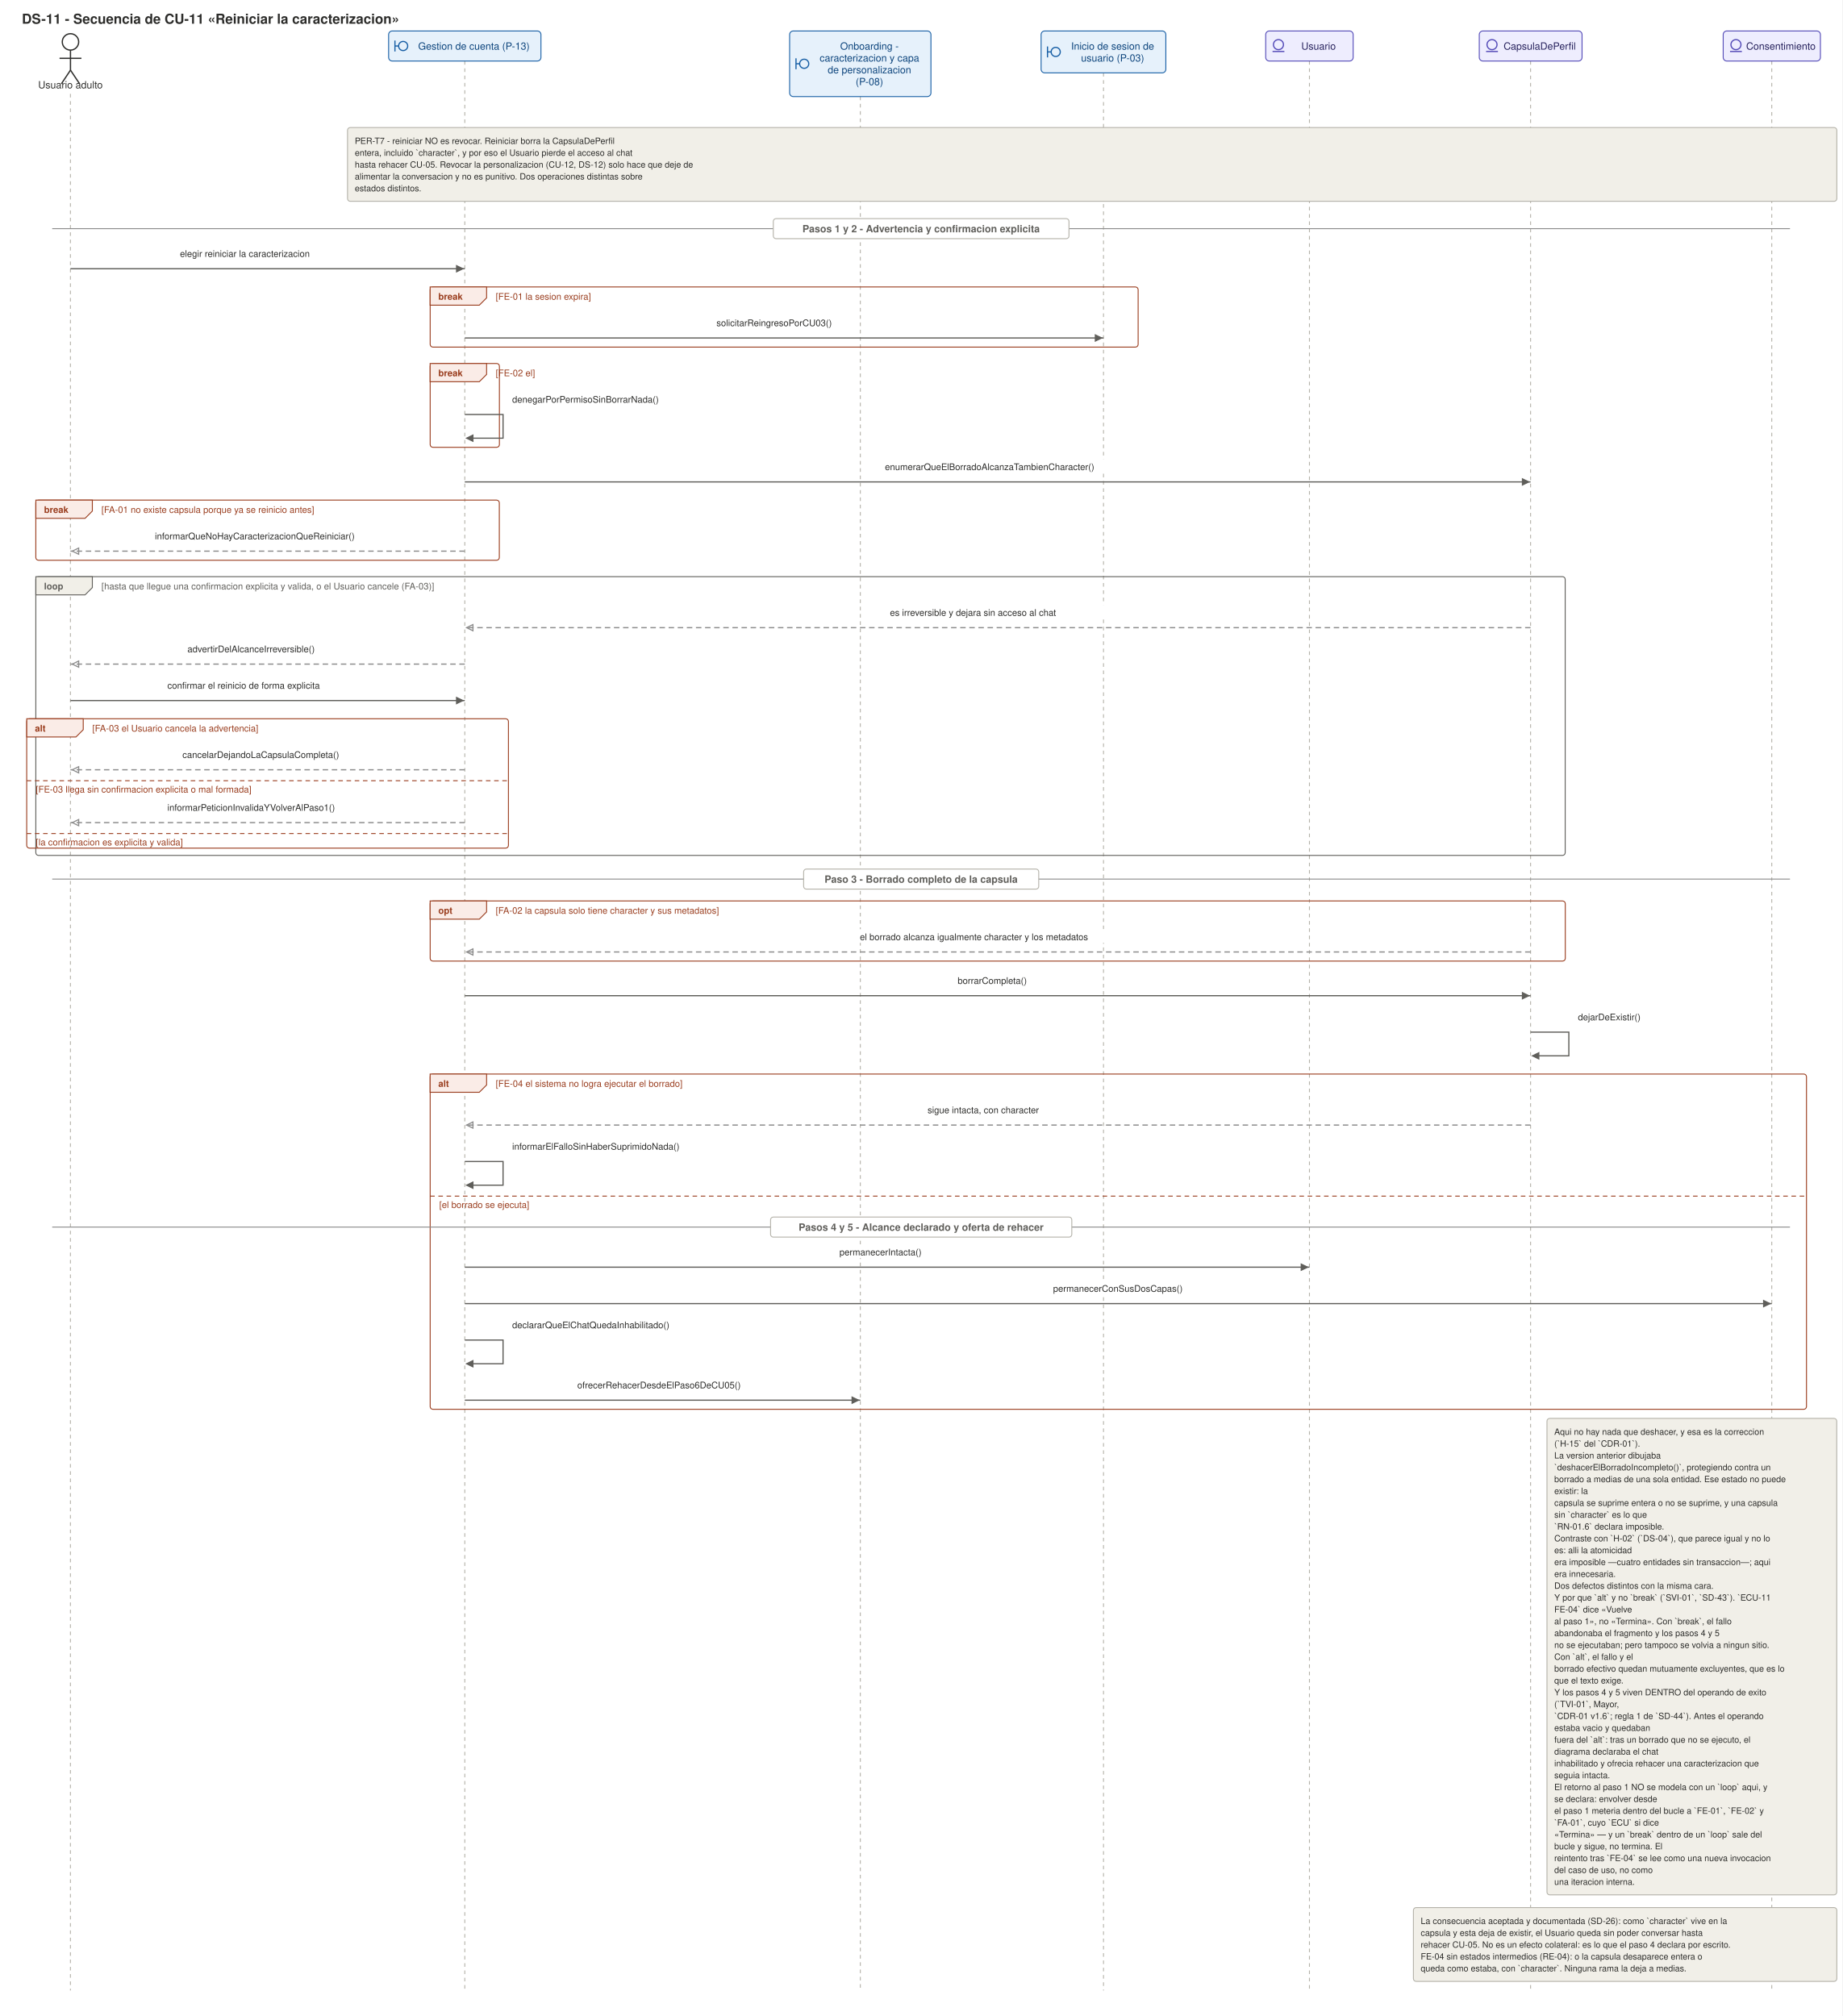
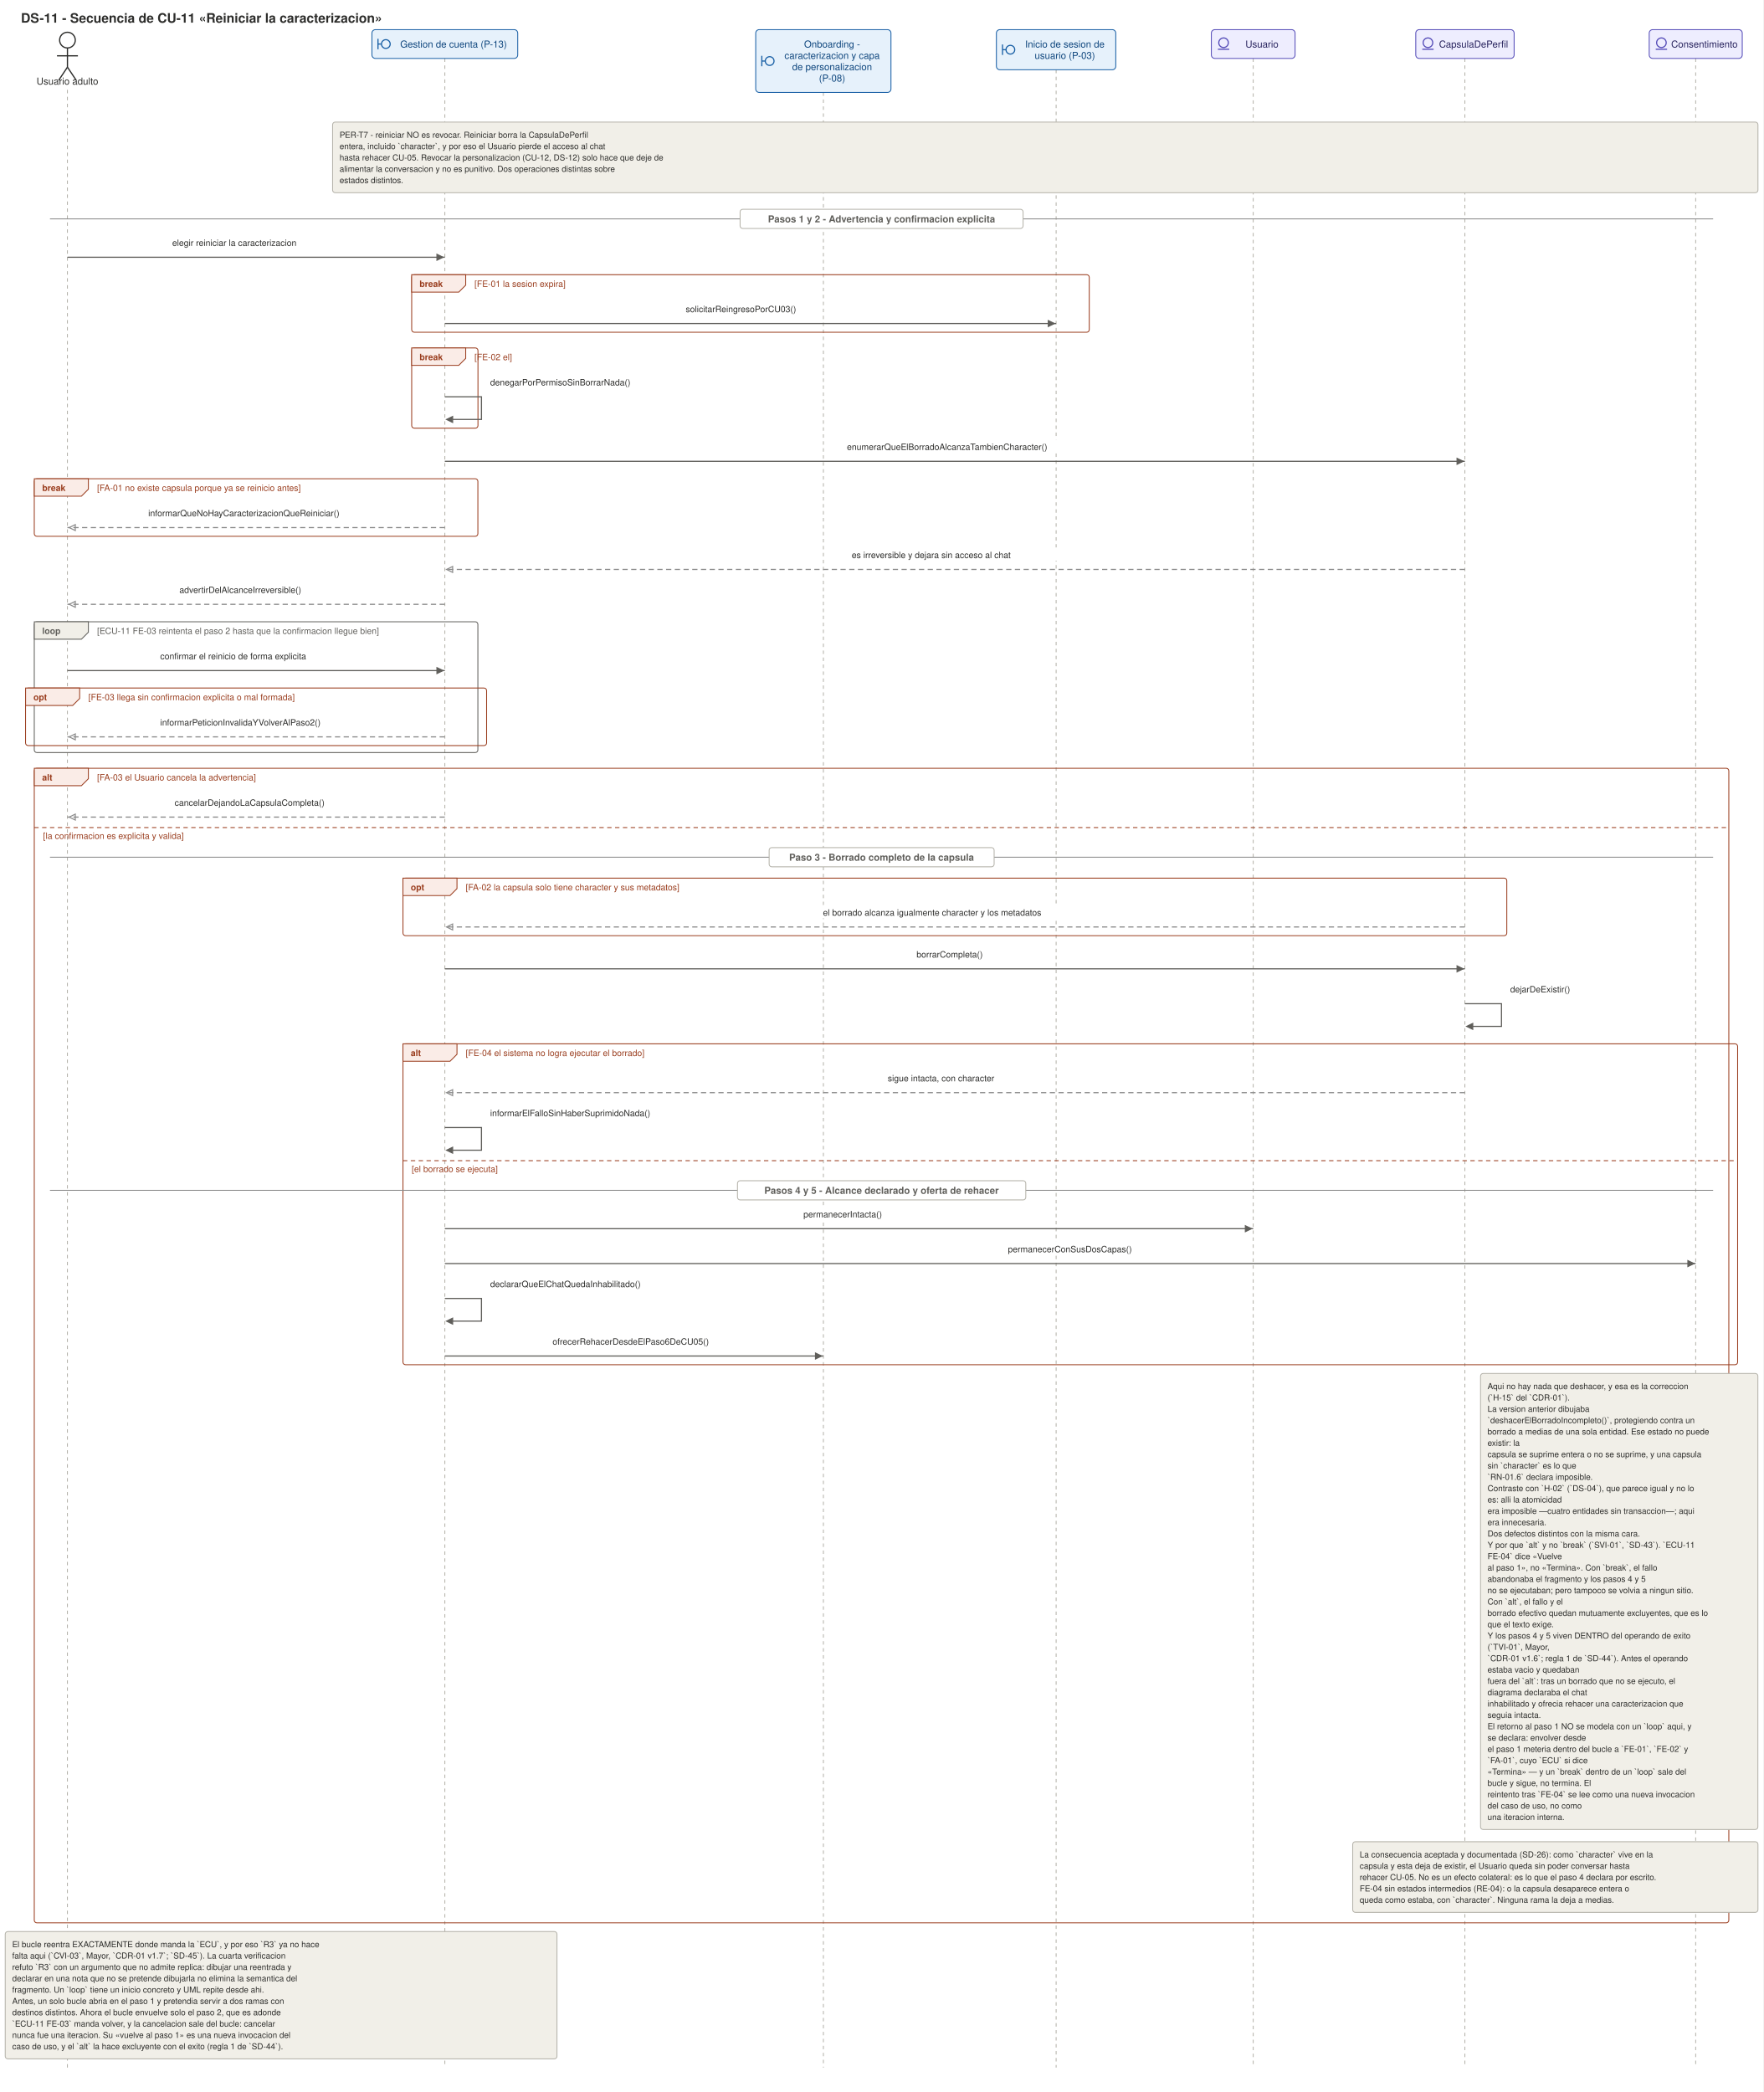
- <svg xmlns="http://www.w3.org/2000/svg" viewBox="0 0 2022 2213" width="2022" height="2213" role="img" aria-labelledby="t d" font-family="Segoe UI, Helvetica, Arial, sans-serif">
-   <rect x="0" y="0" width="2022" height="2213" fill="#FFFFFF" />
+ <svg xmlns="http://www.w3.org/2000/svg" viewBox="0 0 2022 2399" width="2022" height="2399" role="img" aria-labelledby="t d" font-family="Segoe UI, Helvetica, Arial, sans-serif">
+   <rect x="0" y="0" width="2022" height="2399" fill="#FFFFFF" />
  <text x="24" y="26" font-size="15" font-weight="600" fill="#2C2C2A">DS-11 - Secuencia de CU-11 «Reiniciar la caracterizacion»</text>
-   <line x1="77.3" y1="103.0" x2="77.3" y2="2185.0" stroke="#B4B2A9" stroke-width="1" stroke-dasharray="4 4" />
-   <line x1="510.1" y1="67.0" x2="510.1" y2="2185.0" stroke="#B4B2A9" stroke-width="1" stroke-dasharray="4 4" />
-   <line x1="944.2" y1="106.0" x2="944.2" y2="2185.0" stroke="#B4B2A9" stroke-width="1" stroke-dasharray="4 4" />
-   <line x1="1211.1" y1="80.0" x2="1211.1" y2="2185.0" stroke="#B4B2A9" stroke-width="1" stroke-dasharray="4 4" />
-   <line x1="1437.1" y1="67.0" x2="1437.1" y2="2185.0" stroke="#B4B2A9" stroke-width="1" stroke-dasharray="4 4" />
-   <line x1="1679.8" y1="67.0" x2="1679.8" y2="2185.0" stroke="#B4B2A9" stroke-width="1" stroke-dasharray="4 4" />
-   <line x1="1944.5" y1="67.0" x2="1944.5" y2="2185.0" stroke="#B4B2A9" stroke-width="1" stroke-dasharray="4 4" />
+   <line x1="77.3" y1="103.0" x2="77.3" y2="2371.0" stroke="#B4B2A9" stroke-width="1" stroke-dasharray="4 4" />
+   <line x1="510.1" y1="67.0" x2="510.1" y2="2371.0" stroke="#B4B2A9" stroke-width="1" stroke-dasharray="4 4" />
+   <line x1="944.2" y1="106.0" x2="944.2" y2="2371.0" stroke="#B4B2A9" stroke-width="1" stroke-dasharray="4 4" />
+   <line x1="1211.1" y1="80.0" x2="1211.1" y2="2371.0" stroke="#B4B2A9" stroke-width="1" stroke-dasharray="4 4" />
+   <line x1="1437.1" y1="67.0" x2="1437.1" y2="2371.0" stroke="#B4B2A9" stroke-width="1" stroke-dasharray="4 4" />
+   <line x1="1679.8" y1="67.0" x2="1679.8" y2="2371.0" stroke="#B4B2A9" stroke-width="1" stroke-dasharray="4 4" />
+   <line x1="1944.5" y1="67.0" x2="1944.5" y2="2371.0" stroke="#B4B2A9" stroke-width="1" stroke-dasharray="4 4" />
  <rect x="472.1" y="315.0" width="777.0" height="66.0" fill="none" stroke="#993C1D" stroke-width="1" rx="3" />
  <polygon points="472.05,315 534.05,315 534.05,327 526.05,335 472.05,335" fill="#FAECE7" stroke="#993C1D" stroke-width="1" />
  <text x="481.05" y="329" font-size="10" font-weight="600" fill="#993C1D">break</text>
  <text x="544.05" y="329" font-size="10" fill="#993C1D">[FE-01 la sesion expira]</text>
  <rect x="472.1" y="399.0" width="76.0" height="92.0" fill="none" stroke="#993C1D" stroke-width="1" rx="3" />
  <polygon points="472.05,399 534.05,399 534.05,411 526.05,419 472.05,419" fill="#FAECE7" stroke="#993C1D" stroke-width="1" />
  <text x="481.05" y="413" font-size="10" font-weight="600" fill="#993C1D">break</text>
  <text x="544.05" y="413" font-size="10" fill="#993C1D">[FE-02 el]</text>
  <rect x="39.3" y="549.0" width="508.7" height="66.0" fill="none" stroke="#993C1D" stroke-width="1" rx="3" />
  <polygon points="39.35,549 101.35,549 101.35,561 93.35,569 39.35,569" fill="#FAECE7" stroke="#993C1D" stroke-width="1" />
  <text x="48.35" y="563" font-size="10" font-weight="600" fill="#993C1D">break</text>
  <text x="111.35" y="563" font-size="10" fill="#993C1D">[FA-01 no existe capsula porque ya se reinicio antes]</text>
-   <rect x="39.3" y="633.0" width="1678.5" height="306.0" fill="none" stroke="#5F5E5A" stroke-width="1" rx="3" />
-   <polygon points="39.35,633 101.35,633 101.35,645 93.35,653 39.35,653" fill="#F1EFE8" stroke="#5F5E5A" stroke-width="1" />
-   <text x="48.35" y="647" font-size="10" font-weight="600" fill="#5F5E5A">loop</text>
-   <text x="111.35" y="647" font-size="10" fill="#5F5E5A">[hasta que llegue una confirmacion explicita y valida, o el Usuario cancele (FA-03)]</text>
-   <rect x="29.3" y="789.0" width="528.7" height="142.0" fill="none" stroke="#993C1D" stroke-width="1" rx="3" />
+   <rect x="39.3" y="713.0" width="508.7" height="150.0" fill="none" stroke="#5F5E5A" stroke-width="1" rx="3" />
+   <polygon points="39.35,713 101.35,713 101.35,725 93.35,733 39.35,733" fill="#F1EFE8" stroke="#5F5E5A" stroke-width="1" />
+   <text x="48.35" y="727" font-size="10" font-weight="600" fill="#5F5E5A">loop</text>
+   <text x="111.35" y="727" font-size="10" fill="#5F5E5A">[ECU-11 FE-03 reintenta el paso 2 hasta que la confirmacion llegue bien]</text>
+   <rect x="29.3" y="789.0" width="528.7" height="66.0" fill="none" stroke="#993C1D" stroke-width="1" rx="3" />
  <polygon points="29.35,789 91.35,789 91.35,801 83.35,809 29.35,809" fill="#FAECE7" stroke="#993C1D" stroke-width="1" />
-   <text x="38.35" y="803" font-size="10" font-weight="600" fill="#993C1D">alt</text>
-   <text x="101.35" y="803" font-size="10" fill="#993C1D">[FA-03 el Usuario cancela la advertencia]</text>
-   <line x1="29.3" y1="857.0" x2="558.1" y2="857.0" stroke="#993C1D" stroke-width="1" stroke-dasharray="5 4" />
-   <text x="39.3" y="870.0" font-size="10" fill="#993C1D">[FE-03 llega sin confirmacion explicita o mal formada]</text>
-   <line x1="29.3" y1="915.0" x2="558.1" y2="915.0" stroke="#993C1D" stroke-width="1" stroke-dasharray="5 4" />
-   <text x="39.3" y="928.0" font-size="10" fill="#993C1D">[la confirmacion es explicita y valida]</text>
-   <rect x="472.1" y="989.0" width="1245.8" height="66.0" fill="none" stroke="#993C1D" stroke-width="1" rx="3" />
-   <polygon points="472.05,989 534.05,989 534.05,1001 526.05,1009 472.05,1009" fill="#FAECE7" stroke="#993C1D" stroke-width="1" />
-   <text x="481.05" y="1003" font-size="10" font-weight="600" fill="#993C1D">opt</text>
-   <text x="544.05" y="1003" font-size="10" fill="#993C1D">[FA-02 la capsula solo tiene character y sus metadatos]</text>
-   <rect x="472.1" y="1179.0" width="1510.5" height="368.0" fill="none" stroke="#993C1D" stroke-width="1" rx="3" />
-   <polygon points="472.05,1179 534.05,1179 534.05,1191 526.05,1199 472.05,1199" fill="#FAECE7" stroke="#993C1D" stroke-width="1" />
-   <text x="481.05" y="1193" font-size="10" font-weight="600" fill="#993C1D">alt</text>
-   <text x="544.05" y="1193" font-size="10" fill="#993C1D">[FE-04 el sistema no logra ejecutar el borrado]</text>
-   <line x1="472.1" y1="1313.0" x2="1982.5" y2="1313.0" stroke="#993C1D" stroke-width="1" stroke-dasharray="5 4" />
-   <text x="482.1" y="1326.0" font-size="10" fill="#993C1D">[el borrado se ejecuta]</text>
+   <text x="38.35" y="803" font-size="10" font-weight="600" fill="#993C1D">opt</text>
+   <text x="101.35" y="803" font-size="10" fill="#993C1D">[FE-03 llega sin confirmacion explicita o mal formada]</text>
+   <rect x="39.3" y="881.0" width="1943.2" height="1324.0" fill="none" stroke="#993C1D" stroke-width="1" rx="3" />
+   <polygon points="39.35,881 101.35,881 101.35,893 93.35,901 39.35,901" fill="#FAECE7" stroke="#993C1D" stroke-width="1" />
+   <text x="48.35" y="895" font-size="10" font-weight="600" fill="#993C1D">alt</text>
+   <text x="111.35" y="895" font-size="10" fill="#993C1D">[FA-03 el Usuario cancela la advertencia]</text>
+   <line x1="39.3" y1="949.0" x2="1982.5" y2="949.0" stroke="#993C1D" stroke-width="1" stroke-dasharray="5 4" />
+   <text x="49.3" y="962.0" font-size="10" fill="#993C1D">[la confirmacion es explicita y valida]</text>
+   <rect x="462.1" y="1007.0" width="1265.8" height="66.0" fill="none" stroke="#993C1D" stroke-width="1" rx="3" />
+   <polygon points="462.05,1007 524.05,1007 524.05,1019 516.05,1027 462.05,1027" fill="#FAECE7" stroke="#993C1D" stroke-width="1" />
+   <text x="471.05" y="1021" font-size="10" font-weight="600" fill="#993C1D">opt</text>
+   <text x="534.05" y="1021" font-size="10" fill="#993C1D">[FA-02 la capsula solo tiene character y sus metadatos]</text>
+   <rect x="462.1" y="1197.0" width="1530.5" height="368.0" fill="none" stroke="#993C1D" stroke-width="1" rx="3" />
+   <polygon points="462.05,1197 524.05,1197 524.05,1209 516.05,1217 462.05,1217" fill="#FAECE7" stroke="#993C1D" stroke-width="1" />
+   <text x="471.05" y="1211" font-size="10" font-weight="600" fill="#993C1D">alt</text>
+   <text x="534.05" y="1211" font-size="10" fill="#993C1D">[FE-04 el sistema no logra ejecutar el borrado]</text>
+   <line x1="462.1" y1="1331.0" x2="1992.5" y2="1331.0" stroke="#993C1D" stroke-width="1" stroke-dasharray="5 4" />
+   <text x="472.1" y="1344.0" font-size="10" fill="#993C1D">[el borrado se ejecuta]</text>
  <line x1="57.3" y1="251.0" x2="1964.5" y2="251.0" stroke="#8a8a8a" stroke-width="1" />
  <rect x="848.7" y="240.0" width="324.5" height="22" rx="3" fill="#FFFFFF" stroke="#B4B2A9" stroke-width="1" />
  <text x="1010.9" y="255.0" font-size="11" font-weight="600" text-anchor="middle" fill="#5F5E5A">Pasos 1 y 2 - Advertencia y confirmacion explicita</text>
-   <line x1="57.3" y1="965.0" x2="1964.5" y2="965.0" stroke="#8a8a8a" stroke-width="1" />
-   <rect x="882.0" y="954.0" width="258.0" height="22" rx="3" fill="#FFFFFF" stroke="#B4B2A9" stroke-width="1" />
-   <text x="1010.9" y="969.0" font-size="11" font-weight="600" text-anchor="middle" fill="#5F5E5A">Paso 3 - Borrado completo de la capsula</text>
-   <line x1="57.3" y1="1347.0" x2="1964.5" y2="1347.0" stroke="#8a8a8a" stroke-width="1" />
-   <rect x="845.7" y="1336.0" width="330.6" height="22" rx="3" fill="#FFFFFF" stroke="#B4B2A9" stroke-width="1" />
-   <text x="1010.9" y="1351.0" font-size="11" font-weight="600" text-anchor="middle" fill="#5F5E5A">Pasos 4 y 5 - Alcance declarado y oferta de rehacer</text>
+   <line x1="57.3" y1="983.0" x2="1964.5" y2="983.0" stroke="#8a8a8a" stroke-width="1" />
+   <rect x="882.0" y="972.0" width="258.0" height="22" rx="3" fill="#FFFFFF" stroke="#B4B2A9" stroke-width="1" />
+   <text x="1010.9" y="987.0" font-size="11" font-weight="600" text-anchor="middle" fill="#5F5E5A">Paso 3 - Borrado completo de la capsula</text>
+   <line x1="57.3" y1="1365.0" x2="1964.5" y2="1365.0" stroke="#8a8a8a" stroke-width="1" />
+   <rect x="845.7" y="1354.0" width="330.6" height="22" rx="3" fill="#FFFFFF" stroke="#B4B2A9" stroke-width="1" />
+   <text x="1010.9" y="1369.0" font-size="11" font-weight="600" text-anchor="middle" fill="#5F5E5A">Pasos 4 y 5 - Alcance declarado y oferta de rehacer</text>
  <line x1="77.3" y1="295.0" x2="510.1" y2="295.0" stroke="#5F5E5A" stroke-width="1.3" />
  <polygon points="508.05,295 501.05,291.6 501.05,298.4" fill="#5F5E5A" stroke="#5F5E5A" stroke-width="1.2" />
  <rect x="193.5" y="270.0" width="200.5" height="15.0" fill="#FFFFFF" />
  <text x="197.5" y="282.0" font-size="10" fill="#2C2C2A">elegir reiniciar la caracterizacion</text>
  <line x1="510.1" y1="371.0" x2="1211.1" y2="371.0" stroke="#5F5E5A" stroke-width="1.3" />
  <polygon points="1209.1,371 1202.1,367.6 1202.1,374.4" fill="#5F5E5A" stroke="#5F5E5A" stroke-width="1.2" />
  <rect x="782.3" y="346.0" width="156.5" height="15.0" fill="#FFFFFF" />
  <text x="786.3" y="358.0" font-size="10" fill="#2C2C2A">solicitarReingresoPorCU03()</text>
  <polyline points="510.1,455.0 552.1,455.0 552.1,481.0 519.1,481.0" fill="none" stroke="#5F5E5A" stroke-width="1.3" />
  <polygon points="512.05,481 519.05,477.6 519.05,484.4" fill="#5F5E5A" stroke="#5F5E5A" stroke-width="1.2" />
  <rect x="558.1" y="430.0" width="184.0" height="15.0" fill="#FFFFFF" />
  <text x="562.1" y="442.0" font-size="10" fill="#2C2C2A">denegarPorPermisoSinBorrarNada()</text>
  <line x1="510.1" y1="529.0" x2="1679.8" y2="529.0" stroke="#5F5E5A" stroke-width="1.3" />
  <polygon points="1677.85,529 1670.85,525.6 1670.85,532.4" fill="#5F5E5A" stroke="#5F5E5A" stroke-width="1.2" />
  <rect x="967.2" y="504.0" width="255.5" height="15.0" fill="#FFFFFF" />
  <text x="971.2" y="516.0" font-size="10" fill="#2C2C2A">enumerarQueElBorradoAlcanzaTambienCharacter()</text>
  <line x1="510.1" y1="605.0" x2="77.3" y2="605.0" stroke="#8a8a8a" stroke-width="1.3" stroke-dasharray="6 4" />
  <polygon points="79.35,605 86.35,601.6 86.35,608.4" fill="none" stroke="#8a8a8a" stroke-width="1.2" />
  <rect x="166.0" y="580.0" width="255.5" height="15.0" fill="#FFFFFF" />
  <text x="170.0" y="592.0" font-size="10" fill="#2C2C2A">informarQueNoHayCaracterizacionQueReiniciar()</text>
-   <line x1="1679.8" y1="689.0" x2="510.1" y2="689.0" stroke="#8a8a8a" stroke-width="1.3" stroke-dasharray="6 4" />
-   <polygon points="512.05,689 519.05,685.6 519.05,692.4" fill="none" stroke="#8a8a8a" stroke-width="1.2" />
-   <rect x="972.7" y="664.0" width="244.5" height="15.0" fill="#FFFFFF" />
-   <text x="976.7" y="676.0" font-size="10" fill="#2C2C2A">es irreversible y dejara sin acceso al chat</text>
-   <line x1="510.1" y1="729.0" x2="77.3" y2="729.0" stroke="#8a8a8a" stroke-width="1.3" stroke-dasharray="6 4" />
-   <polygon points="79.35,729 86.35,725.6 86.35,732.4" fill="none" stroke="#8a8a8a" stroke-width="1.2" />
-   <rect x="201.7" y="704.0" width="184.0" height="15.0" fill="#FFFFFF" />
-   <text x="205.7" y="716.0" font-size="10" fill="#2C2C2A">advertirDelAlcanceIrreversible()</text>
+   <line x1="1679.8" y1="653.0" x2="510.1" y2="653.0" stroke="#8a8a8a" stroke-width="1.3" stroke-dasharray="6 4" />
+   <polygon points="512.05,653 519.05,649.6 519.05,656.4" fill="none" stroke="#8a8a8a" stroke-width="1.2" />
+   <rect x="972.7" y="628.0" width="244.5" height="15.0" fill="#FFFFFF" />
+   <text x="976.7" y="640.0" font-size="10" fill="#2C2C2A">es irreversible y dejara sin acceso al chat</text>
+   <line x1="510.1" y1="693.0" x2="77.3" y2="693.0" stroke="#8a8a8a" stroke-width="1.3" stroke-dasharray="6 4" />
+   <polygon points="79.35,693 86.35,689.6 86.35,696.4" fill="none" stroke="#8a8a8a" stroke-width="1.2" />
+   <rect x="201.7" y="668.0" width="184.0" height="15.0" fill="#FFFFFF" />
+   <text x="205.7" y="680.0" font-size="10" fill="#2C2C2A">advertirDelAlcanceIrreversible()</text>
  <line x1="77.3" y1="769.0" x2="510.1" y2="769.0" stroke="#5F5E5A" stroke-width="1.3" />
  <polygon points="508.05,769 501.05,765.6 501.05,772.4" fill="#5F5E5A" stroke="#5F5E5A" stroke-width="1.2" />
  <rect x="179.7" y="744.0" width="228.0" height="15.0" fill="#FFFFFF" />
  <text x="183.7" y="756.0" font-size="10" fill="#2C2C2A">confirmar el reinicio de forma explicita</text>
  <line x1="510.1" y1="845.0" x2="77.3" y2="845.0" stroke="#8a8a8a" stroke-width="1.3" stroke-dasharray="6 4" />
  <polygon points="79.35,845 86.35,841.6 86.35,848.4" fill="none" stroke="#8a8a8a" stroke-width="1.2" />
-   <rect x="196.2" y="820.0" width="195.0" height="15.0" fill="#FFFFFF" />
-   <text x="200.2" y="832.0" font-size="10" fill="#2C2C2A">cancelarDejandoLaCapsulaCompleta()</text>
-   <line x1="510.1" y1="903.0" x2="77.3" y2="903.0" stroke="#8a8a8a" stroke-width="1.3" stroke-dasharray="6 4" />
-   <polygon points="79.35,903 86.35,899.6 86.35,906.4" fill="none" stroke="#8a8a8a" stroke-width="1.2" />
-   <rect x="179.7" y="878.0" width="228.0" height="15.0" fill="#FFFFFF" />
-   <text x="183.7" y="890.0" font-size="10" fill="#2C2C2A">informarPeticionInvalidaYVolverAlPaso1()</text>
-   <line x1="1679.8" y1="1045.0" x2="510.1" y2="1045.0" stroke="#8a8a8a" stroke-width="1.3" stroke-dasharray="6 4" />
-   <polygon points="512.05,1045 519.05,1041.6 519.05,1048.4" fill="none" stroke="#8a8a8a" stroke-width="1.2" />
-   <rect x="939.7" y="1020.0" width="310.5" height="15.0" fill="#FFFFFF" />
-   <text x="943.7" y="1032.0" font-size="10" fill="#2C2C2A">el borrado alcanza igualmente character y los metadatos</text>
-   <line x1="510.1" y1="1093.0" x2="1679.8" y2="1093.0" stroke="#5F5E5A" stroke-width="1.3" />
-   <polygon points="1677.85,1093 1670.85,1089.6 1670.85,1096.4" fill="#5F5E5A" stroke="#5F5E5A" stroke-width="1.2" />
-   <rect x="1047.0" y="1068.0" width="96.0" height="15.0" fill="#FFFFFF" />
-   <text x="1051.0" y="1080.0" font-size="10" fill="#2C2C2A">borrarCompleta()</text>
-   <polyline points="1679.8,1133.0 1721.8,1133.0 1721.8,1159.0 1688.8,1159.0" fill="none" stroke="#5F5E5A" stroke-width="1.3" />
-   <polygon points="1681.85,1159 1688.85,1155.6 1688.85,1162.4" fill="#5F5E5A" stroke="#5F5E5A" stroke-width="1.2" />
-   <rect x="1727.8" y="1108.0" width="96.0" height="15.0" fill="#FFFFFF" />
-   <text x="1731.8" y="1120.0" font-size="10" fill="#2C2C2A">dejarDeExistir()</text>
-   <line x1="1679.8" y1="1235.0" x2="510.1" y2="1235.0" stroke="#8a8a8a" stroke-width="1.3" stroke-dasharray="6 4" />
-   <polygon points="512.05,1235 519.05,1231.6 519.05,1238.4" fill="none" stroke="#8a8a8a" stroke-width="1.2" />
-   <rect x="1014.0" y="1210.0" width="162.0" height="15.0" fill="#FFFFFF" />
-   <text x="1018.0" y="1222.0" font-size="10" fill="#2C2C2A">sigue intacta, con character</text>
-   <polyline points="510.1,1275.0 552.1,1275.0 552.1,1301.0 519.1,1301.0" fill="none" stroke="#5F5E5A" stroke-width="1.3" />
-   <polygon points="512.05,1301 519.05,1297.6 519.05,1304.4" fill="#5F5E5A" stroke="#5F5E5A" stroke-width="1.2" />
-   <rect x="558.1" y="1250.0" width="217.0" height="15.0" fill="#FFFFFF" />
-   <text x="562.1" y="1262.0" font-size="10" fill="#2C2C2A">informarElFalloSinHaberSuprimidoNada()</text>
-   <line x1="510.1" y1="1391.0" x2="1437.1" y2="1391.0" stroke="#5F5E5A" stroke-width="1.3" />
-   <polygon points="1435.1,1391 1428.1,1387.6 1428.1,1394.4" fill="#5F5E5A" stroke="#5F5E5A" stroke-width="1.2" />
-   <rect x="917.3" y="1366.0" width="112.5" height="15.0" fill="#FFFFFF" />
-   <text x="921.3" y="1378.0" font-size="10" fill="#2C2C2A">permanecerIntacta()</text>
-   <line x1="510.1" y1="1431.0" x2="1944.5" y2="1431.0" stroke="#5F5E5A" stroke-width="1.3" />
-   <polygon points="1942.55,1431 1935.55,1427.6 1935.55,1434.4" fill="#5F5E5A" stroke="#5F5E5A" stroke-width="1.2" />
-   <rect x="1151.8" y="1406.0" width="151.0" height="15.0" fill="#FFFFFF" />
-   <text x="1155.8" y="1418.0" font-size="10" fill="#2C2C2A">permanecerConSusDosCapas()</text>
-   <polyline points="510.1,1471.0 552.1,1471.0 552.1,1497.0 519.1,1497.0" fill="none" stroke="#5F5E5A" stroke-width="1.3" />
-   <polygon points="512.05,1497 519.05,1493.6 519.05,1500.4" fill="#5F5E5A" stroke="#5F5E5A" stroke-width="1.2" />
-   <rect x="558.1" y="1446.0" width="206.0" height="15.0" fill="#FFFFFF" />
-   <text x="562.1" y="1458.0" font-size="10" fill="#2C2C2A">declararQueElChatQuedaInhabilitado()</text>
-   <line x1="510.1" y1="1537.0" x2="944.2" y2="1537.0" stroke="#5F5E5A" stroke-width="1.3" />
-   <polygon points="942.15,1537 935.15,1533.6 935.15,1540.4" fill="#5F5E5A" stroke="#5F5E5A" stroke-width="1.2" />
-   <rect x="629.6" y="1512.0" width="195.0" height="15.0" fill="#FFFFFF" />
-   <text x="633.6" y="1524.0" font-size="10" fill="#2C2C2A">ofrecerRehacerDesdeElPaso6DeCU05()</text>
+   <rect x="179.7" y="820.0" width="228.0" height="15.0" fill="#FFFFFF" />
+   <text x="183.7" y="832.0" font-size="10" fill="#2C2C2A">informarPeticionInvalidaYVolverAlPaso2()</text>
+   <line x1="510.1" y1="937.0" x2="77.3" y2="937.0" stroke="#8a8a8a" stroke-width="1.3" stroke-dasharray="6 4" />
+   <polygon points="79.35,937 86.35,933.6 86.35,940.4" fill="none" stroke="#8a8a8a" stroke-width="1.2" />
+   <rect x="196.2" y="912.0" width="195.0" height="15.0" fill="#FFFFFF" />
+   <text x="200.2" y="924.0" font-size="10" fill="#2C2C2A">cancelarDejandoLaCapsulaCompleta()</text>
+   <line x1="1679.8" y1="1063.0" x2="510.1" y2="1063.0" stroke="#8a8a8a" stroke-width="1.3" stroke-dasharray="6 4" />
+   <polygon points="512.05,1063 519.05,1059.6 519.05,1066.4" fill="none" stroke="#8a8a8a" stroke-width="1.2" />
+   <rect x="939.7" y="1038.0" width="310.5" height="15.0" fill="#FFFFFF" />
+   <text x="943.7" y="1050.0" font-size="10" fill="#2C2C2A">el borrado alcanza igualmente character y los metadatos</text>
+   <line x1="510.1" y1="1111.0" x2="1679.8" y2="1111.0" stroke="#5F5E5A" stroke-width="1.3" />
+   <polygon points="1677.85,1111 1670.85,1107.6 1670.85,1114.4" fill="#5F5E5A" stroke="#5F5E5A" stroke-width="1.2" />
+   <rect x="1047.0" y="1086.0" width="96.0" height="15.0" fill="#FFFFFF" />
+   <text x="1051.0" y="1098.0" font-size="10" fill="#2C2C2A">borrarCompleta()</text>
+   <polyline points="1679.8,1151.0 1721.8,1151.0 1721.8,1177.0 1688.8,1177.0" fill="none" stroke="#5F5E5A" stroke-width="1.3" />
+   <polygon points="1681.85,1177 1688.85,1173.6 1688.85,1180.4" fill="#5F5E5A" stroke="#5F5E5A" stroke-width="1.2" />
+   <rect x="1727.8" y="1126.0" width="96.0" height="15.0" fill="#FFFFFF" />
+   <text x="1731.8" y="1138.0" font-size="10" fill="#2C2C2A">dejarDeExistir()</text>
+   <line x1="1679.8" y1="1253.0" x2="510.1" y2="1253.0" stroke="#8a8a8a" stroke-width="1.3" stroke-dasharray="6 4" />
+   <polygon points="512.05,1253 519.05,1249.6 519.05,1256.4" fill="none" stroke="#8a8a8a" stroke-width="1.2" />
+   <rect x="1014.0" y="1228.0" width="162.0" height="15.0" fill="#FFFFFF" />
+   <text x="1018.0" y="1240.0" font-size="10" fill="#2C2C2A">sigue intacta, con character</text>
+   <polyline points="510.1,1293.0 552.1,1293.0 552.1,1319.0 519.1,1319.0" fill="none" stroke="#5F5E5A" stroke-width="1.3" />
+   <polygon points="512.05,1319 519.05,1315.6 519.05,1322.4" fill="#5F5E5A" stroke="#5F5E5A" stroke-width="1.2" />
+   <rect x="558.1" y="1268.0" width="217.0" height="15.0" fill="#FFFFFF" />
+   <text x="562.1" y="1280.0" font-size="10" fill="#2C2C2A">informarElFalloSinHaberSuprimidoNada()</text>
+   <line x1="510.1" y1="1409.0" x2="1437.1" y2="1409.0" stroke="#5F5E5A" stroke-width="1.3" />
+   <polygon points="1435.1,1409 1428.1,1405.6 1428.1,1412.4" fill="#5F5E5A" stroke="#5F5E5A" stroke-width="1.2" />
+   <rect x="917.3" y="1384.0" width="112.5" height="15.0" fill="#FFFFFF" />
+   <text x="921.3" y="1396.0" font-size="10" fill="#2C2C2A">permanecerIntacta()</text>
+   <line x1="510.1" y1="1449.0" x2="1944.5" y2="1449.0" stroke="#5F5E5A" stroke-width="1.3" />
+   <polygon points="1942.55,1449 1935.55,1445.6 1935.55,1452.4" fill="#5F5E5A" stroke="#5F5E5A" stroke-width="1.2" />
+   <rect x="1151.8" y="1424.0" width="151.0" height="15.0" fill="#FFFFFF" />
+   <text x="1155.8" y="1436.0" font-size="10" fill="#2C2C2A">permanecerConSusDosCapas()</text>
+   <polyline points="510.1,1489.0 552.1,1489.0 552.1,1515.0 519.1,1515.0" fill="none" stroke="#5F5E5A" stroke-width="1.3" />
+   <polygon points="512.05,1515 519.05,1511.6 519.05,1518.4" fill="#5F5E5A" stroke="#5F5E5A" stroke-width="1.2" />
+   <rect x="558.1" y="1464.0" width="206.0" height="15.0" fill="#FFFFFF" />
+   <text x="562.1" y="1476.0" font-size="10" fill="#2C2C2A">declararQueElChatQuedaInhabilitado()</text>
+   <line x1="510.1" y1="1555.0" x2="944.2" y2="1555.0" stroke="#5F5E5A" stroke-width="1.3" />
+   <polygon points="942.15,1555 935.15,1551.6 935.15,1558.4" fill="#5F5E5A" stroke="#5F5E5A" stroke-width="1.2" />
+   <rect x="629.6" y="1530.0" width="195.0" height="15.0" fill="#FFFFFF" />
+   <text x="633.6" y="1542.0" font-size="10" fill="#2C2C2A">ofrecerRehacerDesdeElPaso6DeCU05()</text>
  <rect x="381.4" y="140.0" width="1634.5" height="81.0" fill="#F1EFE8" stroke="#B4B2A9" stroke-width="1" rx="3" />
  <text x="389.4" y="158.0" font-size="9.5" fill="#2C2C2A">PER-T7 - reiniciar NO es revocar. Reiniciar borra la CapsulaDePerfil</text>
  <text x="389.4" y="171.0" font-size="9.5" fill="#2C2C2A">entera, incluido `character`, y por eso el Usuario pierde el acceso al chat</text>
  <text x="389.4" y="184.0" font-size="9.5" fill="#2C2C2A">hasta rehacer CU-05. Revocar la personalizacion (CU-12, DS-12) solo hace que deje de</text>
  <text x="389.4" y="197.0" font-size="9.5" fill="#2C2C2A">alimentar la conversacion y no es punitivo. Dos operaciones distintas sobre</text>
  <text x="389.4" y="210.0" font-size="9.5" fill="#2C2C2A">estados distintos.</text>
-   <rect x="1697.8" y="1557.0" width="318.0" height="523.0" fill="#F1EFE8" stroke="#B4B2A9" stroke-width="1" rx="3" />
-   <text x="1705.8" y="1575.0" font-size="9.5" fill="#2C2C2A">Aqui no hay nada que deshacer, y esa es la correccion</text>
-   <text x="1705.8" y="1588.0" font-size="9.5" fill="#2C2C2A">(`H-15` del `CDR-01`).</text>
-   <text x="1705.8" y="1601.0" font-size="9.5" fill="#2C2C2A">La version anterior dibujaba</text>
-   <text x="1705.8" y="1614.0" font-size="9.5" fill="#2C2C2A">`deshacerElBorradoIncompleto()`, protegiendo contra un</text>
-   <text x="1705.8" y="1627.0" font-size="9.5" fill="#2C2C2A">borrado a medias de una sola entidad. Ese estado no puede</text>
-   <text x="1705.8" y="1640.0" font-size="9.5" fill="#2C2C2A">existir: la</text>
-   <text x="1705.8" y="1653.0" font-size="9.5" fill="#2C2C2A">capsula se suprime entera o no se suprime, y una capsula</text>
-   <text x="1705.8" y="1666.0" font-size="9.5" fill="#2C2C2A">sin `character` es lo que</text>
-   <text x="1705.8" y="1679.0" font-size="9.5" fill="#2C2C2A">`RN-01.6` declara imposible.</text>
-   <text x="1705.8" y="1692.0" font-size="9.5" fill="#2C2C2A">Contraste con `H-02` (`DS-04`), que parece igual y no lo</text>
-   <text x="1705.8" y="1705.0" font-size="9.5" fill="#2C2C2A">es: alli la atomicidad</text>
-   <text x="1705.8" y="1718.0" font-size="9.5" fill="#2C2C2A">era imposible —cuatro entidades sin transaccion—; aqui</text>
-   <text x="1705.8" y="1731.0" font-size="9.5" fill="#2C2C2A">era innecesaria.</text>
-   <text x="1705.8" y="1744.0" font-size="9.5" fill="#2C2C2A">Dos defectos distintos con la misma cara.</text>
-   <text x="1705.8" y="1757.0" font-size="9.5" fill="#2C2C2A">Y por que `alt` y no `break` (`SVI-01`, `SD-43`). `ECU-11</text>
-   <text x="1705.8" y="1770.0" font-size="9.5" fill="#2C2C2A">FE-04` dice «Vuelve</text>
-   <text x="1705.8" y="1783.0" font-size="9.5" fill="#2C2C2A">al paso 1», no «Termina». Con `break`, el fallo</text>
-   <text x="1705.8" y="1796.0" font-size="9.5" fill="#2C2C2A">abandonaba el fragmento y los pasos 4 y 5</text>
-   <text x="1705.8" y="1809.0" font-size="9.5" fill="#2C2C2A">no se ejecutaban; pero tampoco se volvia a ningun sitio.</text>
-   <text x="1705.8" y="1822.0" font-size="9.5" fill="#2C2C2A">Con `alt`, el fallo y el</text>
-   <text x="1705.8" y="1835.0" font-size="9.5" fill="#2C2C2A">borrado efectivo quedan mutuamente excluyentes, que es lo</text>
-   <text x="1705.8" y="1848.0" font-size="9.5" fill="#2C2C2A">que el texto exige.</text>
-   <text x="1705.8" y="1861.0" font-size="9.5" fill="#2C2C2A">Y los pasos 4 y 5 viven DENTRO del operando de exito</text>
-   <text x="1705.8" y="1874.0" font-size="9.5" fill="#2C2C2A">(`TVI-01`, Mayor,</text>
-   <text x="1705.8" y="1887.0" font-size="9.5" fill="#2C2C2A">`CDR-01 v1.6`; regla 1 de `SD-44`). Antes el operando</text>
-   <text x="1705.8" y="1900.0" font-size="9.5" fill="#2C2C2A">estaba vacio y quedaban</text>
-   <text x="1705.8" y="1913.0" font-size="9.5" fill="#2C2C2A">fuera del `alt`: tras un borrado que no se ejecuto, el</text>
-   <text x="1705.8" y="1926.0" font-size="9.5" fill="#2C2C2A">diagrama declaraba el chat</text>
-   <text x="1705.8" y="1939.0" font-size="9.5" fill="#2C2C2A">inhabilitado y ofrecia rehacer una caracterizacion que</text>
-   <text x="1705.8" y="1952.0" font-size="9.5" fill="#2C2C2A">seguia intacta.</text>
-   <text x="1705.8" y="1965.0" font-size="9.5" fill="#2C2C2A">El retorno al paso 1 NO se modela con un `loop` aqui, y</text>
-   <text x="1705.8" y="1978.0" font-size="9.5" fill="#2C2C2A">se declara: envolver desde</text>
-   <text x="1705.8" y="1991.0" font-size="9.5" fill="#2C2C2A">el paso 1 meteria dentro del bucle a `FE-01`, `FE-02` y</text>
-   <text x="1705.8" y="2004.0" font-size="9.5" fill="#2C2C2A">`FA-01`, cuyo `ECU` si dice</text>
-   <text x="1705.8" y="2017.0" font-size="9.5" fill="#2C2C2A">«Termina» — y un `break` dentro de un `loop` sale del</text>
-   <text x="1705.8" y="2030.0" font-size="9.5" fill="#2C2C2A">bucle y sigue, no termina. El</text>
-   <text x="1705.8" y="2043.0" font-size="9.5" fill="#2C2C2A">reintento tras `FE-04` se lee como una nueva invocacion</text>
-   <text x="1705.8" y="2056.0" font-size="9.5" fill="#2C2C2A">del caso de uso, no como</text>
-   <text x="1705.8" y="2069.0" font-size="9.5" fill="#2C2C2A">una iteracion interna.</text>
-   <rect x="1551.2" y="2094.0" width="464.7" height="81.0" fill="#F1EFE8" stroke="#B4B2A9" stroke-width="1" rx="3" />
-   <text x="1559.2" y="2112.0" font-size="9.5" fill="#2C2C2A">La consecuencia aceptada y documentada (SD-26): como `character` vive en la</text>
-   <text x="1559.2" y="2125.0" font-size="9.5" fill="#2C2C2A">capsula y esta deja de existir, el Usuario queda sin poder conversar hasta</text>
-   <text x="1559.2" y="2138.0" font-size="9.5" fill="#2C2C2A">rehacer CU-05. No es un efecto colateral: es lo que el paso 4 declara por escrito.</text>
-   <text x="1559.2" y="2151.0" font-size="9.5" fill="#2C2C2A">FE-04 sin estados intermedios (RE-04): o la capsula desaparece entera o</text>
-   <text x="1559.2" y="2164.0" font-size="9.5" fill="#2C2C2A">queda como estaba, con `character`. Ninguna rama la deja a medias.</text>
+   <rect x="1697.8" y="1575.0" width="318.0" height="523.0" fill="#F1EFE8" stroke="#B4B2A9" stroke-width="1" rx="3" />
+   <text x="1705.8" y="1593.0" font-size="9.5" fill="#2C2C2A">Aqui no hay nada que deshacer, y esa es la correccion</text>
+   <text x="1705.8" y="1606.0" font-size="9.5" fill="#2C2C2A">(`H-15` del `CDR-01`).</text>
+   <text x="1705.8" y="1619.0" font-size="9.5" fill="#2C2C2A">La version anterior dibujaba</text>
+   <text x="1705.8" y="1632.0" font-size="9.5" fill="#2C2C2A">`deshacerElBorradoIncompleto()`, protegiendo contra un</text>
+   <text x="1705.8" y="1645.0" font-size="9.5" fill="#2C2C2A">borrado a medias de una sola entidad. Ese estado no puede</text>
+   <text x="1705.8" y="1658.0" font-size="9.5" fill="#2C2C2A">existir: la</text>
+   <text x="1705.8" y="1671.0" font-size="9.5" fill="#2C2C2A">capsula se suprime entera o no se suprime, y una capsula</text>
+   <text x="1705.8" y="1684.0" font-size="9.5" fill="#2C2C2A">sin `character` es lo que</text>
+   <text x="1705.8" y="1697.0" font-size="9.5" fill="#2C2C2A">`RN-01.6` declara imposible.</text>
+   <text x="1705.8" y="1710.0" font-size="9.5" fill="#2C2C2A">Contraste con `H-02` (`DS-04`), que parece igual y no lo</text>
+   <text x="1705.8" y="1723.0" font-size="9.5" fill="#2C2C2A">es: alli la atomicidad</text>
+   <text x="1705.8" y="1736.0" font-size="9.5" fill="#2C2C2A">era imposible —cuatro entidades sin transaccion—; aqui</text>
+   <text x="1705.8" y="1749.0" font-size="9.5" fill="#2C2C2A">era innecesaria.</text>
+   <text x="1705.8" y="1762.0" font-size="9.5" fill="#2C2C2A">Dos defectos distintos con la misma cara.</text>
+   <text x="1705.8" y="1775.0" font-size="9.5" fill="#2C2C2A">Y por que `alt` y no `break` (`SVI-01`, `SD-43`). `ECU-11</text>
+   <text x="1705.8" y="1788.0" font-size="9.5" fill="#2C2C2A">FE-04` dice «Vuelve</text>
+   <text x="1705.8" y="1801.0" font-size="9.5" fill="#2C2C2A">al paso 1», no «Termina». Con `break`, el fallo</text>
+   <text x="1705.8" y="1814.0" font-size="9.5" fill="#2C2C2A">abandonaba el fragmento y los pasos 4 y 5</text>
+   <text x="1705.8" y="1827.0" font-size="9.5" fill="#2C2C2A">no se ejecutaban; pero tampoco se volvia a ningun sitio.</text>
+   <text x="1705.8" y="1840.0" font-size="9.5" fill="#2C2C2A">Con `alt`, el fallo y el</text>
+   <text x="1705.8" y="1853.0" font-size="9.5" fill="#2C2C2A">borrado efectivo quedan mutuamente excluyentes, que es lo</text>
+   <text x="1705.8" y="1866.0" font-size="9.5" fill="#2C2C2A">que el texto exige.</text>
+   <text x="1705.8" y="1879.0" font-size="9.5" fill="#2C2C2A">Y los pasos 4 y 5 viven DENTRO del operando de exito</text>
+   <text x="1705.8" y="1892.0" font-size="9.5" fill="#2C2C2A">(`TVI-01`, Mayor,</text>
+   <text x="1705.8" y="1905.0" font-size="9.5" fill="#2C2C2A">`CDR-01 v1.6`; regla 1 de `SD-44`). Antes el operando</text>
+   <text x="1705.8" y="1918.0" font-size="9.5" fill="#2C2C2A">estaba vacio y quedaban</text>
+   <text x="1705.8" y="1931.0" font-size="9.5" fill="#2C2C2A">fuera del `alt`: tras un borrado que no se ejecuto, el</text>
+   <text x="1705.8" y="1944.0" font-size="9.5" fill="#2C2C2A">diagrama declaraba el chat</text>
+   <text x="1705.8" y="1957.0" font-size="9.5" fill="#2C2C2A">inhabilitado y ofrecia rehacer una caracterizacion que</text>
+   <text x="1705.8" y="1970.0" font-size="9.5" fill="#2C2C2A">seguia intacta.</text>
+   <text x="1705.8" y="1983.0" font-size="9.5" fill="#2C2C2A">El retorno al paso 1 NO se modela con un `loop` aqui, y</text>
+   <text x="1705.8" y="1996.0" font-size="9.5" fill="#2C2C2A">se declara: envolver desde</text>
+   <text x="1705.8" y="2009.0" font-size="9.5" fill="#2C2C2A">el paso 1 meteria dentro del bucle a `FE-01`, `FE-02` y</text>
+   <text x="1705.8" y="2022.0" font-size="9.5" fill="#2C2C2A">`FA-01`, cuyo `ECU` si dice</text>
+   <text x="1705.8" y="2035.0" font-size="9.5" fill="#2C2C2A">«Termina» — y un `break` dentro de un `loop` sale del</text>
+   <text x="1705.8" y="2048.0" font-size="9.5" fill="#2C2C2A">bucle y sigue, no termina. El</text>
+   <text x="1705.8" y="2061.0" font-size="9.5" fill="#2C2C2A">reintento tras `FE-04` se lee como una nueva invocacion</text>
+   <text x="1705.8" y="2074.0" font-size="9.5" fill="#2C2C2A">del caso de uso, no como</text>
+   <text x="1705.8" y="2087.0" font-size="9.5" fill="#2C2C2A">una iteracion interna.</text>
+   <rect x="1551.2" y="2112.0" width="464.7" height="81.0" fill="#F1EFE8" stroke="#B4B2A9" stroke-width="1" rx="3" />
+   <text x="1559.2" y="2130.0" font-size="9.5" fill="#2C2C2A">La consecuencia aceptada y documentada (SD-26): como `character` vive en la</text>
+   <text x="1559.2" y="2143.0" font-size="9.5" fill="#2C2C2A">capsula y esta deja de existir, el Usuario queda sin poder conversar hasta</text>
+   <text x="1559.2" y="2156.0" font-size="9.5" fill="#2C2C2A">rehacer CU-05. No es un efecto colateral: es lo que el paso 4 declara por escrito.</text>
+   <text x="1559.2" y="2169.0" font-size="9.5" fill="#2C2C2A">FE-04 sin estados intermedios (RE-04): o la capsula desaparece entera o</text>
+   <text x="1559.2" y="2182.0" font-size="9.5" fill="#2C2C2A">queda como estaba, con `character`. Ninguna rama la deja a medias.</text>
+   <rect x="6.0" y="2215.0" width="632.7" height="146.0" fill="#F1EFE8" stroke="#B4B2A9" stroke-width="1" rx="3" />
+   <text x="14.0" y="2233.0" font-size="9.5" fill="#2C2C2A">El bucle reentra EXACTAMENTE donde manda la `ECU`, y por eso `R3` ya no hace</text>
+   <text x="14.0" y="2246.0" font-size="9.5" fill="#2C2C2A">falta aqui (`CVI-03`, Mayor, `CDR-01 v1.7`; `SD-45`). La cuarta verificacion</text>
+   <text x="14.0" y="2259.0" font-size="9.5" fill="#2C2C2A">refuto `R3` con un argumento que no admite replica: dibujar una reentrada y</text>
+   <text x="14.0" y="2272.0" font-size="9.5" fill="#2C2C2A">declarar en una nota que no se pretende dibujarla no elimina la semantica del</text>
+   <text x="14.0" y="2285.0" font-size="9.5" fill="#2C2C2A">fragmento. Un `loop` tiene un inicio concreto y UML repite desde ahi.</text>
+   <text x="14.0" y="2298.0" font-size="9.5" fill="#2C2C2A">Antes, un solo bucle abria en el paso 1 y pretendia servir a dos ramas con</text>
+   <text x="14.0" y="2311.0" font-size="9.5" fill="#2C2C2A">destinos distintos. Ahora el bucle envuelve solo el paso 2, que es adonde</text>
+   <text x="14.0" y="2324.0" font-size="9.5" fill="#2C2C2A">`ECU-11 FE-03` manda volver, y la cancelacion sale del bucle: cancelar</text>
+   <text x="14.0" y="2337.0" font-size="9.5" fill="#2C2C2A">nunca fue una iteracion. Su «vuelve al paso 1» es una nueva invocacion del</text>
+   <text x="14.0" y="2350.0" font-size="9.5" fill="#2C2C2A">caso de uso, y el `alt` la hace excluyente con el exito (regla 1 de `SD-44`).</text>
  <g fill="none" stroke="#2C2C2A" stroke-width="1.4">
    <circle cx="77.35" cy="46" r="9" />
    <line x1="77.35" y1="55" x2="77.35" y2="77" />
    <line x1="65.35" y1="64" x2="89.35" y2="64" />
    <line x1="77.35" y1="77" x2="67.35" y2="92" />
    <line x1="77.35" y1="77" x2="87.35" y2="92" />
  </g>
  <text x="77.3" y="97.0" font-size="11" text-anchor="middle" fill="#2C2C2A">Usuario adulto</text>
  <rect x="426.5" y="34.0" width="167.2" height="33.0" rx="4" fill="#E6F1FB" stroke="#185FA5" stroke-width="1" />
  <g fill="none" stroke="#185FA5" stroke-width="1.3">
    <line x1="433.45" y1="44.5" x2="433.45" y2="56.5" />
    <line x1="433.45" y1="50.5" x2="437.45" y2="50.5" />
    <circle cx="442.45" cy="50.5" r="5" />
  </g>
  <text x="520.1" y="54.5" font-size="11" text-anchor="middle" fill="#0C447C">Gestion de cuenta (P-13)</text>
  <rect x="866.6" y="34.0" width="155.1" height="72.0" rx="4" fill="#E6F1FB" stroke="#185FA5" stroke-width="1" />
  <g fill="none" stroke="#185FA5" stroke-width="1.3">
    <line x1="873.6" y1="64.0" x2="873.6" y2="76.0" />
    <line x1="873.6" y1="70.0" x2="877.6" y2="70.0" />
    <circle cx="882.6" cy="70.0" r="5" />
  </g>
  <text x="954.2" y="54.5" font-size="11" text-anchor="middle" fill="#0C447C">Onboarding -</text>
  <text x="954.2" y="67.5" font-size="11" text-anchor="middle" fill="#0C447C">caracterizacion y capa</text>
  <text x="954.2" y="80.5" font-size="11" text-anchor="middle" fill="#0C447C">de personalizacion</text>
  <text x="954.2" y="93.5" font-size="11" text-anchor="middle" fill="#0C447C">(P-08)</text>
  <rect x="1142.6" y="34.0" width="136.9" height="46.0" rx="4" fill="#E6F1FB" stroke="#185FA5" stroke-width="1" />
  <g fill="none" stroke="#185FA5" stroke-width="1.3">
    <line x1="1149.625" y1="51.0" x2="1149.625" y2="63.0" />
    <line x1="1149.625" y1="57.0" x2="1153.625" y2="57.0" />
    <circle cx="1158.625" cy="57.0" r="5" />
  </g>
  <text x="1221.1" y="54.5" font-size="11" text-anchor="middle" fill="#0C447C">Inicio de sesion de</text>
  <text x="1221.1" y="67.5" font-size="11" text-anchor="middle" fill="#0C447C">usuario (P-03)</text>
  <rect x="1389.1" y="34.0" width="96.0" height="33.0" rx="4" fill="#EEEDFE" stroke="#534AB7" stroke-width="1" />
  <g fill="none" stroke="#534AB7" stroke-width="1.3">
    <circle cx="1403.1" cy="49.0" r="5.5" />
    <line x1="1396.6" y1="56.5" x2="1409.6" y2="56.5" />
  </g>
  <text x="1447.1" y="54.5" font-size="11" text-anchor="middle" fill="#26215C">Usuario</text>
  <rect x="1623.5" y="34.0" width="112.8" height="33.0" rx="4" fill="#EEEDFE" stroke="#534AB7" stroke-width="1" />
  <g fill="none" stroke="#534AB7" stroke-width="1.3">
    <circle cx="1637.475" cy="49.0" r="5.5" />
    <line x1="1630.975" y1="56.5" x2="1643.975" y2="56.5" />
  </g>
  <text x="1689.8" y="54.5" font-size="11" text-anchor="middle" fill="#26215C">CapsulaDePerfil</text>
  <rect x="1891.2" y="34.0" width="106.7" height="33.0" rx="4" fill="#EEEDFE" stroke="#534AB7" stroke-width="1" />
  <g fill="none" stroke="#534AB7" stroke-width="1.3">
    <circle cx="1905.2" cy="49.0" r="5.5" />
    <line x1="1898.7" y1="56.5" x2="1911.7" y2="56.5" />
  </g>
  <text x="1954.5" y="54.5" font-size="11" text-anchor="middle" fill="#26215C">Consentimiento</text>
</svg>
